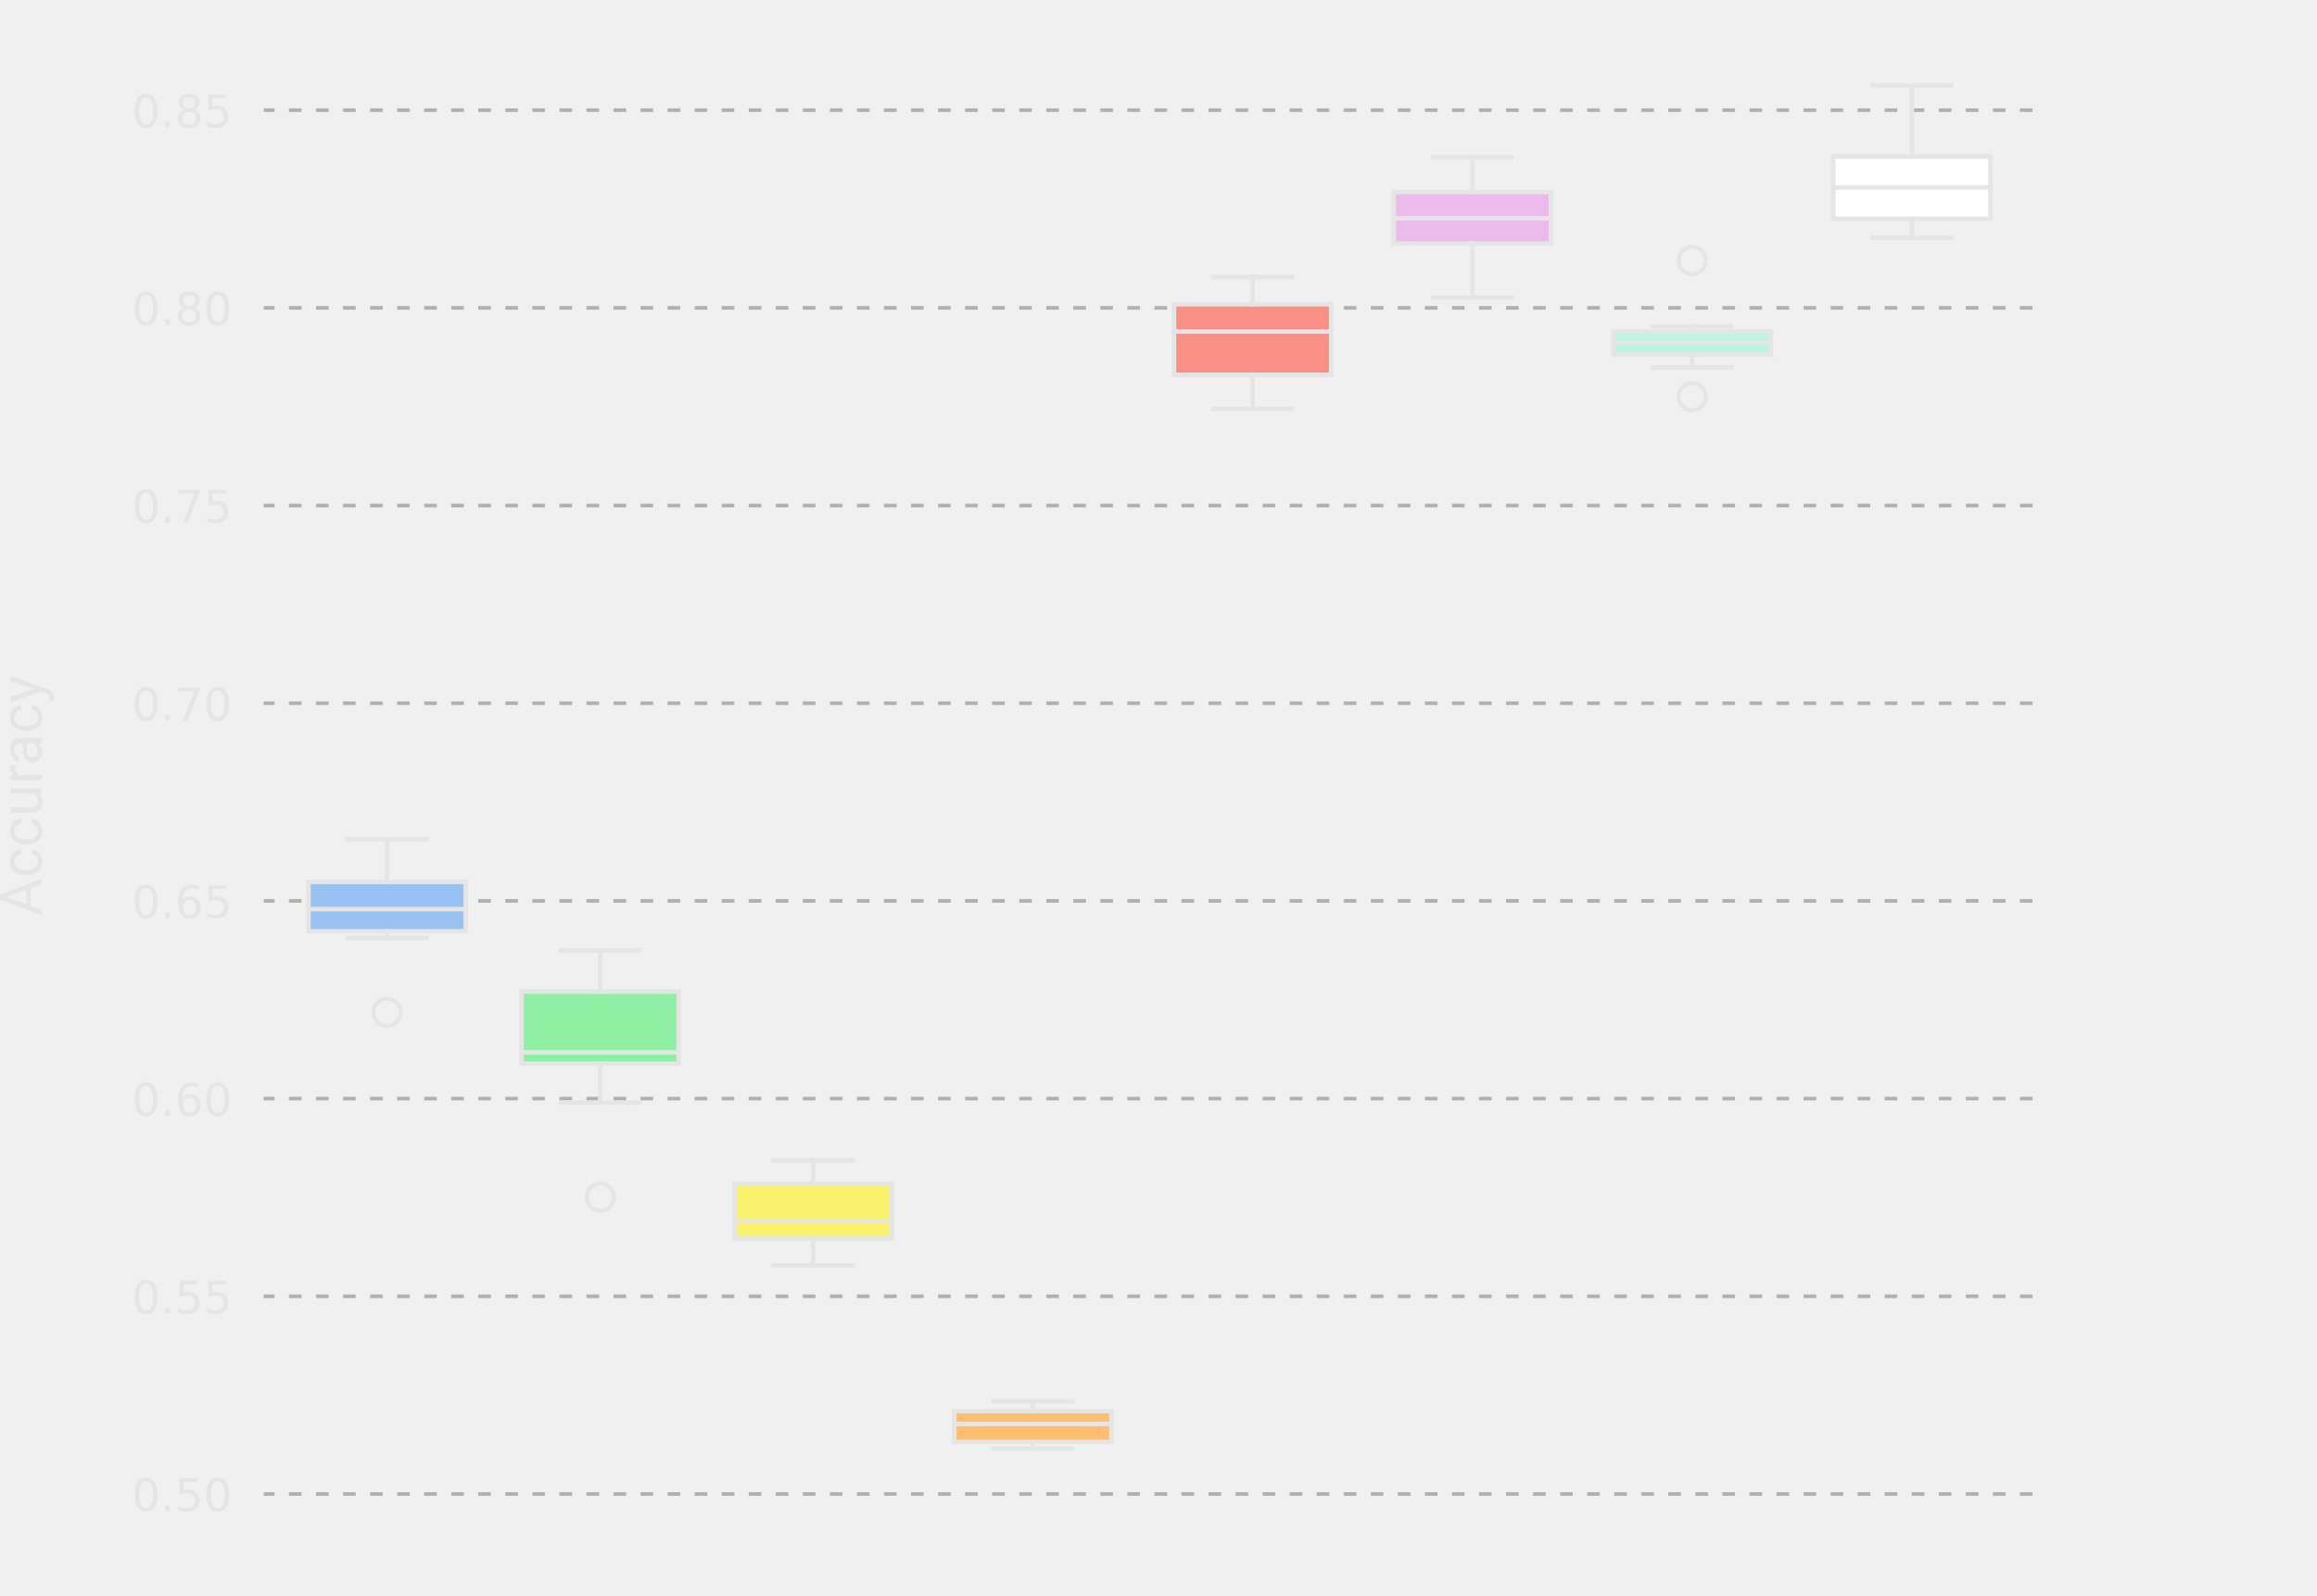
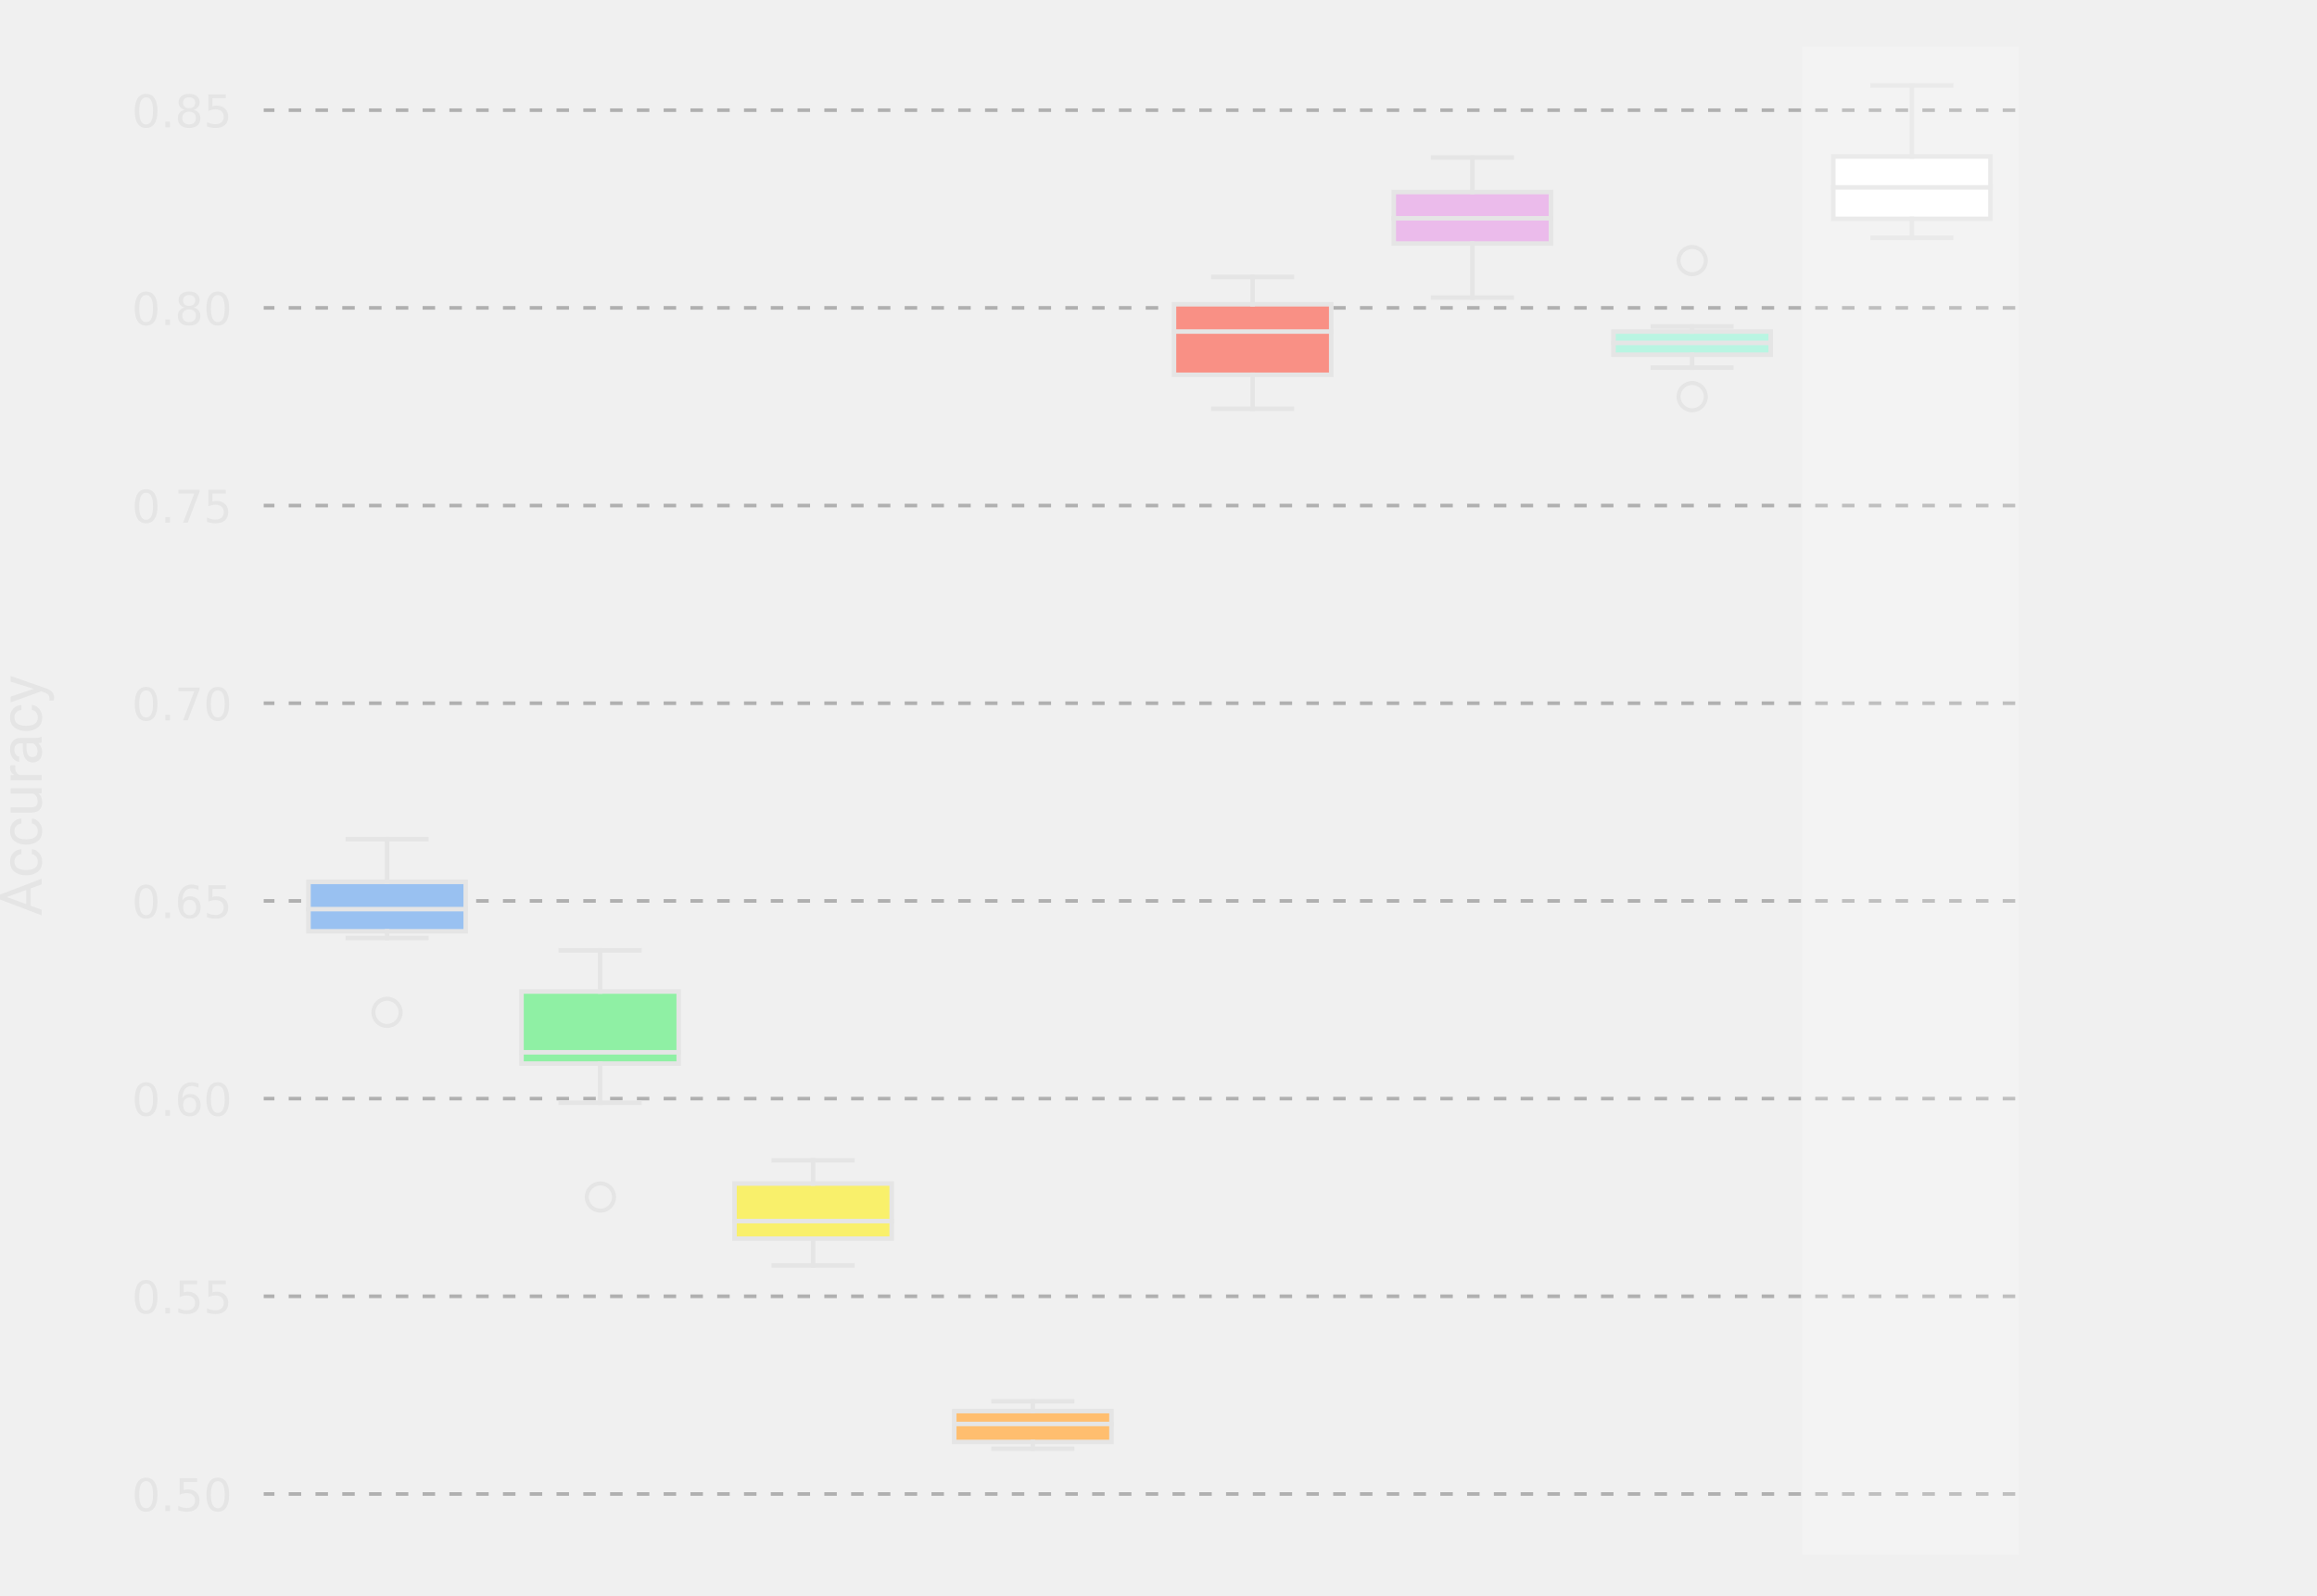
<svg xmlns="http://www.w3.org/2000/svg" xmlns:xlink="http://www.w3.org/1999/xlink" width="514pt" height="354pt" viewBox="0 0 514 354" version="1.1" id="svg1022">
  <defs id="defs6">
    <rect x="903.469" y="97.073" width="238.484" height="45.432" id="rect2431" />
    <style type="text/css" id="style4">*{stroke-linejoin: round; stroke-linecap: butt}</style>
    <rect x="903.469" y="97.073" width="238.484" height="45.432" id="rect2431-3" />
    <rect x="903.469" y="97.073" width="238.484" height="45.432" id="rect2431-7" />
    <rect x="903.469" y="97.073" width="238.484" height="45.432" id="rect2431-35" />
    <rect x="903.469" y="97.073" width="238.484" height="45.432" id="rect2431-9" />
    <rect x="903.469" y="97.073" width="238.484" height="45.432" id="rect2431-2" />
    <rect x="903.469" y="97.073" width="238.484" height="45.432" id="rect2431-0" />
    <rect x="903.469" y="97.073" width="238.484" height="45.432" id="rect2431-0-3" />
    <clipPath id="p4b27010d5b-2">
      <rect x="90" y="51.84" width="558" height="332.64" id="rect1017-0" />
    </clipPath>
    <clipPath id="clipPath4578">
      <rect x="90" y="51.84" width="558" height="332.64" id="rect4576" />
    </clipPath>
    <clipPath id="clipPath4582">
      <rect x="90" y="51.84" width="558" height="332.64" id="rect4580" />
    </clipPath>
    <clipPath id="clipPath4586">
      <rect x="90" y="51.84" width="558" height="332.64" id="rect4584" />
    </clipPath>
    <clipPath id="clipPath4590">
      <rect x="90" y="51.84" width="558" height="332.64" id="rect4588" />
    </clipPath>
    <clipPath id="clipPath4594">
      <rect x="90" y="51.84" width="558" height="332.64" id="rect4592" />
    </clipPath>
    <clipPath id="clipPath4598">
      <rect x="90" y="51.84" width="558" height="332.64" id="rect4596" />
    </clipPath>
    <clipPath id="clipPath4602">
      <rect x="90" y="51.84" width="558" height="332.64" id="rect4600" />
    </clipPath>
    <clipPath id="clipPath4606">
      <rect x="90" y="51.84" width="558" height="332.64" id="rect4604" />
    </clipPath>
    <clipPath id="clipPath4610">
      <rect x="90" y="51.84" width="558" height="332.64" id="rect4608" />
    </clipPath>
    <clipPath id="clipPath4614">
      <rect x="90" y="51.84" width="558" height="332.64" id="rect4612" />
    </clipPath>
    <clipPath id="clipPath4618">
      <rect x="90" y="51.84" width="558" height="332.64" id="rect4616" />
    </clipPath>
    <clipPath id="clipPath4622">
      <rect x="90" y="51.84" width="558" height="332.64" id="rect4620" />
    </clipPath>
    <clipPath id="clipPath4626">
      <rect x="90" y="51.84" width="558" height="332.64" id="rect4624" />
    </clipPath>
    <clipPath id="clipPath4630">
      <rect x="90" y="51.84" width="558" height="332.64" id="rect4628" />
    </clipPath>
    <clipPath id="clipPath4634">
      <rect x="90" y="51.84" width="558" height="332.64" id="rect4632" />
    </clipPath>
    <clipPath id="clipPath4638">
      <rect x="90" y="51.84" width="558" height="332.64" id="rect4636" />
    </clipPath>
    <clipPath id="clipPath4642">
      <rect x="90" y="51.84" width="558" height="332.64" id="rect4640" />
    </clipPath>
    <clipPath id="clipPath4646">
      <rect x="90" y="51.84" width="558" height="332.64" id="rect4644" />
    </clipPath>
    <clipPath id="clipPath4650">
      <rect x="90" y="51.84" width="558" height="332.64" id="rect4648" />
    </clipPath>
    <clipPath id="clipPath4654">
      <rect x="90" y="51.84" width="558" height="332.64" id="rect4652" />
    </clipPath>
    <clipPath id="clipPath4658">
      <rect x="90" y="51.84" width="558" height="332.64" id="rect4656" />
    </clipPath>
    <clipPath id="clipPath4662">
      <rect x="90" y="51.84" width="558" height="332.64" id="rect4660" />
    </clipPath>
    <clipPath id="clipPath4666">
      <rect x="90" y="51.84" width="558" height="332.64" id="rect4664" />
    </clipPath>
    <clipPath id="clipPath4670">
      <rect x="90" y="51.84" width="558" height="332.64" id="rect4668" />
    </clipPath>
    <clipPath id="clipPath4674">
      <rect x="90" y="51.84" width="558" height="332.64" id="rect4672" />
    </clipPath>
    <clipPath id="clipPath4678">
      <rect x="90" y="51.84" width="558" height="332.64" id="rect4676" />
    </clipPath>
    <clipPath id="clipPath4682">
      <rect x="90" y="51.84" width="558" height="332.64" id="rect4680" />
    </clipPath>
    <clipPath id="clipPath4686">
      <rect x="90" y="51.84" width="558" height="332.64" id="rect4684" />
    </clipPath>
    <clipPath id="clipPath4690">
      <rect x="90" y="51.84" width="558" height="332.64" id="rect4688" />
    </clipPath>
    <clipPath id="clipPath4694">
      <rect x="90" y="51.84" width="558" height="332.64" id="rect4692" />
    </clipPath>
    <clipPath id="clipPath4698">
      <rect x="90" y="51.84" width="558" height="332.64" id="rect4696" />
    </clipPath>
    <clipPath id="clipPath4702">
      <rect x="90" y="51.84" width="558" height="332.64" id="rect4700" />
    </clipPath>
    <clipPath id="clipPath4706">
      <rect x="90" y="51.84" width="558" height="332.64" id="rect4704" />
    </clipPath>
    <clipPath id="clipPath4710">
      <rect x="90" y="51.84" width="558" height="332.64" id="rect4708" />
    </clipPath>
    <clipPath id="clipPath4714">
      <rect x="90" y="51.84" width="558" height="332.64" id="rect4712" />
    </clipPath>
    <clipPath id="clipPath4718">
      <rect x="90" y="51.84" width="558" height="332.64" id="rect4716" />
    </clipPath>
    <clipPath id="clipPath4722">
      <rect x="90" y="51.84" width="558" height="332.64" id="rect4720" />
    </clipPath>
    <clipPath id="clipPath4726">
      <rect x="90" y="51.84" width="558" height="332.64" id="rect4724" />
    </clipPath>
    <clipPath id="clipPath4730">
      <rect x="90" y="51.84" width="558" height="332.64" id="rect4728" />
    </clipPath>
    <clipPath id="clipPath4734">
      <rect x="90" y="51.84" width="558" height="332.64" id="rect4732" />
    </clipPath>
    <clipPath id="clipPath4738">
      <rect x="90" y="51.84" width="558" height="332.64" id="rect4736" />
    </clipPath>
    <clipPath id="clipPath4742">
      <rect x="90" y="51.84" width="558" height="332.64" id="rect4740" />
    </clipPath>
    <clipPath id="clipPath4746">
      <rect x="90" y="51.84" width="558" height="332.64" id="rect4744" />
    </clipPath>
    <clipPath id="clipPath4750">
      <rect x="90" y="51.84" width="558" height="332.64" id="rect4748" />
    </clipPath>
    <clipPath id="clipPath4754">
      <rect x="90" y="51.84" width="558" height="332.64" id="rect4752" />
    </clipPath>
    <clipPath id="clipPath4758">
      <rect x="90" y="51.84" width="558" height="332.64" id="rect4756" />
    </clipPath>
    <clipPath id="clipPath4762">
      <rect x="90" y="51.84" width="558" height="332.64" id="rect4760" />
    </clipPath>
    <clipPath id="clipPath4766">
      <rect x="90" y="51.84" width="558" height="332.64" id="rect4764" />
    </clipPath>
    <clipPath id="clipPath4770">
      <rect x="90" y="51.84" width="558" height="332.64" id="rect4768" />
    </clipPath>
    <clipPath id="clipPath4774">
      <rect x="90" y="51.84" width="558" height="332.64" id="rect4772" />
    </clipPath>
    <clipPath id="clipPath4778">
      <rect x="90" y="51.84" width="558" height="332.64" id="rect4776" />
    </clipPath>
    <clipPath id="clipPath4782">
      <rect x="90" y="51.84" width="558" height="332.64" id="rect4780" />
    </clipPath>
    <clipPath id="clipPath4786">
      <rect x="90" y="51.84" width="558" height="332.64" id="rect4784" />
    </clipPath>
    <clipPath id="clipPath4790">
      <rect x="90" y="51.84" width="558" height="332.64" id="rect4788" />
    </clipPath>
    <clipPath id="clipPath4794">
      <rect x="90" y="51.84" width="558" height="332.64" id="rect4792" />
    </clipPath>
    <clipPath id="clipPath4798">
      <rect x="90" y="51.84" width="558" height="332.64" id="rect4796" />
    </clipPath>
    <clipPath id="clipPath4802">
      <rect x="90" y="51.84" width="558" height="332.64" id="rect4800" />
    </clipPath>
    <clipPath id="clipPath4806">
      <rect x="90" y="51.84" width="558" height="332.64" id="rect4804" />
    </clipPath>
    <path id="m43731210ed-9" d="M 0,0 H -3.5" style="stroke:#000000;stroke-width:0.8" />
    <path id="DejaVuSans-30-9" d="m 2034,4250 q -487,0 -733,-480 -245,-479 -245,-1442 0,-959 245,-1439 246,-480 733,-480 491,0 736,480 246,480 246,1439 0,963 -246,1442 -245,480 -736,480 z m 0,500 q 785,0 1199,-621 414,-620 414,-1801 0,-1178 -414,-1799 -414,-620 -1199,-620 -784,0 -1198,620 -414,621 -414,1799 0,1181 414,1801 414,621 1198,621 z" transform="scale(0.015625)" />
    <path id="DejaVuSans-2e-3" d="m 684,794 h 660 V 0 H 684 Z" transform="scale(0.015625)" />
    <path id="DejaVuSans-35-1" d="M 691,4666 H 3169 V 4134 H 1269 V 2991 q 137,47 274,70 138,23 276,23 781,0 1237,-428 457,-428 457,-1159 Q 3513,744 3044,326 2575,-91 1722,-91 1428,-91 1123,-41 819,9 494,109 v 635 q 281,-153 581,-228 300,-75 634,-75 541,0 856,284 316,284 316,772 0,487 -316,771 -315,285 -856,285 -253,0 -505,-56 -251,-56 -513,-175 z" transform="scale(0.015625)" />
    <path id="DejaVuSans-36-3" d="m 2113,2584 q -425,0 -674,-291 -248,-290 -248,-796 0,-503 248,-796 249,-292 674,-292 425,0 673,292 248,293 248,796 0,506 -248,796 -248,291 -673,291 z m 1253,1979 v -575 q -238,112 -480,171 -242,60 -480,60 -625,0 -955,-422 -329,-422 -376,-1275 184,272 462,417 279,145 613,145 703,0 1111,-427 408,-426 408,-1160 0,-719 -425,-1154 -425,-434 -1131,-434 -810,0 -1238,620 -428,621 -428,1799 0,1106 525,1764 525,658 1409,658 238,0 480,-47 242,-47 505,-140 z" transform="scale(0.015625)" />
    <path id="DejaVuSans-37-9" d="M 525,4666 H 3525 V 4397 L 1831,0 H 1172 L 2766,4134 H 525 Z" transform="scale(0.015625)" />
    <path id="DejaVuSans-38-0" d="m 2034,2216 q -450,0 -708,-241 -257,-241 -257,-662 0,-422 257,-663 258,-241 708,-241 450,0 709,242 260,243 260,662 0,421 -258,662 -257,241 -711,241 z m -631,268 q -406,100 -633,378 -226,279 -226,679 0,559 398,884 399,325 1092,325 697,0 1094,-325 397,-325 397,-884 0,-400 -227,-679 -226,-278 -629,-378 456,-106 710,-416 255,-309 255,-755 Q 3634,634 3220,271 2806,-91 2034,-91 1263,-91 848,271 434,634 434,1313 q 0,446 256,755 257,310 713,416 z m -231,997 q 0,-362 226,-565 227,-203 636,-203 407,0 636,203 230,203 230,565 0,363 -230,566 -229,203 -636,203 -409,0 -636,-203 -226,-203 -226,-566 z" transform="scale(0.015625)" />
    <path id="DejaVuSans-41-8" d="M 2188,4044 1331,1722 h 1716 z m -357,622 h 716 L 4325,0 H 3669 L 3244,1197 H 1141 L 716,0 H 50 Z" transform="scale(0.015625)" />
    <path id="DejaVuSans-79-1" d="m 2059,-325 q -243,-625 -475,-815 -231,-191 -618,-191 H 506 v 481 h 338 q 237,0 368,113 132,112 291,531 L 1606,56 191,3500 H 800 L 1894,763 2988,3500 h 609 z" transform="scale(0.015625)" />
    <path id="mbfd4c8936d-4" d="M 0,3 C 0.796,3 1.559,2.684 2.121,2.121 2.684,1.559 3,0.796 3,0 3,-0.796 2.684,-1.559 2.121,-2.121 1.559,-2.684 0.796,-3 0,-3 -0.796,-3 -1.559,-2.684 -2.121,-2.121 -2.684,-1.559 -3,-0.796 -3,0 -3,0.796 -2.684,1.559 -2.121,2.121 -1.559,2.684 -0.796,3 0,3 Z" style="stroke:#000000" />
    <defs id="defs716">
      <path id="mbfd4c8936d" d="M 0,3 C 0.796,3 1.559,2.684 2.121,2.121 2.684,1.559 3,0.796 3,0 3,-0.796 2.684,-1.559 2.121,-2.121 1.559,-2.684 0.796,-3 0,-3 -0.796,-3 -1.559,-2.684 -2.121,-2.121 -2.684,-1.559 -3,-0.796 -3,0 -3,0.796 -2.684,1.559 -2.121,2.121 -1.559,2.684 -0.796,3 0,3 Z" style="stroke:#000000" />
    </defs>
    <clipPath clipPathUnits="userSpaceOnUse" id="clipPath1">
      <g id="g2" transform="translate(177,48)">
        <rect x="-87" y="3.84" width="558" height="332.64" id="rect2" />
      </g>
    </clipPath>
    <clipPath clipPathUnits="userSpaceOnUse" id="clipPath2">
      <g id="g3" transform="translate(177,48)">
        <rect x="-87" y="3.84" width="558" height="332.64" id="rect3" />
      </g>
    </clipPath>
    <clipPath clipPathUnits="userSpaceOnUse" id="clipPath4">
      <g id="g5" transform="translate(70.5,48)">
        <rect x="19.5" y="3.84" width="558" height="332.64" id="rect5" />
      </g>
    </clipPath>
    <clipPath clipPathUnits="userSpaceOnUse" id="clipPath6">
      <g id="g7" transform="translate(48,48)">
        <rect x="42" y="3.84" width="558" height="332.64" id="rect7" />
      </g>
    </clipPath>
    <defs id="defs503">
      <path id="m43731210ed" d="M 0,0 H -3.5" style="stroke:#000000;stroke-width:0.8" />
    </defs>
  </defs>
-   <g id="line2d_17" style="stroke:#b0b0b0;stroke-dasharray:2, 4;stroke-dashoffset:0;stroke-opacity:1" transform="translate(-31.5,-48)">
+   <g id="line2d_17" style="stroke:#b0b0b0;stroke-dasharray:2, 4;stroke-dashoffset:0;stroke-opacity:1" transform="matrix(0.9901928,0,0,1,-30.61735,-48)">
    <path d="M 90,379.41 H 483.123" clip-path="url(#p4b27010d5b)" style="fill:none;stroke:#b0b0b0;stroke-width:0.8;stroke-linecap:square;stroke-dasharray:2, 4;stroke-dashoffset:0;stroke-opacity:1" id="path499" />
  </g>
  <g id="text_10" transform="translate(-31.5,-48)">
    <g transform="matrix(0.1,0,0,-0.1,60.73438,383.2088)" id="g523">
      <defs id="defs513">
        <path id="DejaVuSans-30" d="m 2034,4250 q -487,0 -733,-480 -245,-479 -245,-1442 0,-959 245,-1439 246,-480 733,-480 491,0 736,480 246,480 246,1439 0,963 -246,1442 -245,480 -736,480 z m 0,500 q 785,0 1199,-621 414,-620 414,-1801 0,-1178 -414,-1799 -414,-620 -1199,-620 -784,0 -1198,620 -414,621 -414,1799 0,1181 414,1801 414,621 1198,621 z" transform="scale(0.015625)" />
        <path id="DejaVuSans-2e" d="m 684,794 h 660 V 0 H 684 Z" transform="scale(0.015625)" />
        <path id="DejaVuSans-35" d="M 691,4666 H 3169 V 4134 H 1269 V 2991 q 137,47 274,70 138,23 276,23 781,0 1237,-428 457,-428 457,-1159 Q 3513,744 3044,326 2575,-91 1722,-91 1428,-91 1123,-41 819,9 494,109 v 635 q 281,-153 581,-228 300,-75 634,-75 541,0 856,284 316,284 316,772 0,487 -316,771 -315,285 -856,285 -253,0 -505,-56 -251,-56 -513,-175 z" transform="scale(0.015625)" />
      </defs>
      <use xlink:href="#DejaVuSans-30" id="use515" style="fill:#e5e5e5;fill-opacity:1" />
      <use xlink:href="#DejaVuSans-2e" x="63.623" id="use517" style="fill:#e5e5e5;fill-opacity:1" />
      <use xlink:href="#DejaVuSans-35" x="95.41" id="use519" style="fill:#e5e5e5;fill-opacity:1" />
      <use xlink:href="#DejaVuSans-30" x="159.033" id="use521" style="fill:#e5e5e5;fill-opacity:1" />
    </g>
  </g>
-   <g id="line2d_19" style="stroke:#b0b0b0;stroke-dasharray:2, 4;stroke-dashoffset:0;stroke-opacity:1" transform="translate(-31.5,-48)">
+   <g id="line2d_19" style="stroke:#b0b0b0;stroke-dasharray:2, 4;stroke-dashoffset:0;stroke-opacity:1" transform="matrix(0.9901928,0,0,1,-30.61735,-48)">
    <path d="M 90,335.557 H 483.047" clip-path="url(#p4b27010d5b)" style="fill:none;stroke:#b0b0b0;stroke-width:0.8;stroke-linecap:square;stroke-dasharray:2, 4;stroke-dashoffset:0;stroke-opacity:1" id="path527" />
  </g>
  <g id="text_11" transform="translate(-31.5,-48)">
    <g transform="matrix(0.1,0,0,-0.1,60.73438,339.3562)" id="g543">
      <use xlink:href="#DejaVuSans-30" id="use535" style="fill:#e5e5e5;fill-opacity:1" />
      <use xlink:href="#DejaVuSans-2e" x="63.623" id="use537" style="fill:#e5e5e5;fill-opacity:1" />
      <use xlink:href="#DejaVuSans-35" x="95.41" id="use539" style="fill:#e5e5e5;fill-opacity:1" />
      <use xlink:href="#DejaVuSans-35" x="159.033" id="use541" style="fill:#e5e5e5;fill-opacity:1" />
    </g>
  </g>
-   <g id="line2d_21" style="stroke:#b0b0b0;stroke-dasharray:2, 4;stroke-dashoffset:0;stroke-opacity:1" transform="translate(-31.5,-48)">
+   <g id="line2d_21" style="stroke:#b0b0b0;stroke-dasharray:2, 4;stroke-dashoffset:0;stroke-opacity:1" transform="matrix(0.9901928,0,0,1,-30.61735,-48)">
    <path d="M 90,291.704 H 483.214" clip-path="url(#p4b27010d5b)" style="fill:none;stroke:#b0b0b0;stroke-width:0.8;stroke-linecap:square;stroke-dasharray:2, 4;stroke-dashoffset:0;stroke-opacity:1" id="path547" />
  </g>
  <g id="text_12" transform="translate(-31.5,-48)">
    <g transform="matrix(0.1,0,0,-0.1,60.73438,295.5036)" id="g566">
      <defs id="defs556">
        <path id="DejaVuSans-36" d="m 2113,2584 q -425,0 -674,-291 -248,-290 -248,-796 0,-503 248,-796 249,-292 674,-292 425,0 673,292 248,293 248,796 0,506 -248,796 -248,291 -673,291 z m 1253,1979 v -575 q -238,112 -480,171 -242,60 -480,60 -625,0 -955,-422 -329,-422 -376,-1275 184,272 462,417 279,145 613,145 703,0 1111,-427 408,-426 408,-1160 0,-719 -425,-1154 -425,-434 -1131,-434 -810,0 -1238,620 -428,621 -428,1799 0,1106 525,1764 525,658 1409,658 238,0 480,-47 242,-47 505,-140 z" transform="scale(0.015625)" />
      </defs>
      <use xlink:href="#DejaVuSans-30" id="use558" style="fill:#e5e5e5;fill-opacity:1" />
      <use xlink:href="#DejaVuSans-2e" x="63.623" id="use560" style="fill:#e5e5e5;fill-opacity:1" />
      <use xlink:href="#DejaVuSans-36" x="95.41" id="use562" style="fill:#e5e5e5;fill-opacity:1" />
      <use xlink:href="#DejaVuSans-30" x="159.033" id="use564" style="fill:#e5e5e5;fill-opacity:1" />
    </g>
  </g>
-   <g id="line2d_23" style="stroke:#b0b0b0;stroke-dasharray:2, 4;stroke-dashoffset:0;stroke-opacity:1" transform="translate(-31.5,-48)">
+   <g id="line2d_23" style="stroke:#b0b0b0;stroke-dasharray:2, 4;stroke-dashoffset:0;stroke-opacity:1" transform="matrix(0.9901928,0,0,1,-30.61735,-48)">
    <path d="M 90,247.852 H 482.6" clip-path="url(#p4b27010d5b)" style="fill:none;stroke:#b0b0b0;stroke-width:0.8;stroke-linecap:square;stroke-dasharray:2, 4;stroke-dashoffset:0;stroke-opacity:1" id="path570" />
  </g>
  <g id="text_13" transform="translate(-31.5,-48)">
    <g transform="matrix(0.1,0,0,-0.1,60.73438,251.6511)" id="g586">
      <use xlink:href="#DejaVuSans-30" id="use578" style="fill:#e5e5e5;fill-opacity:1" />
      <use xlink:href="#DejaVuSans-2e" x="63.623" id="use580" style="fill:#e5e5e5;fill-opacity:1" />
      <use xlink:href="#DejaVuSans-36" x="95.41" id="use582" style="fill:#e5e5e5;fill-opacity:1" />
      <use xlink:href="#DejaVuSans-35" x="159.033" id="use584" style="fill:#e5e5e5;fill-opacity:1" />
    </g>
  </g>
-   <g id="line2d_25" style="stroke:#b0b0b0;stroke-dasharray:2, 4;stroke-dashoffset:0;stroke-opacity:1" transform="translate(-31.5,-48)">
+   <g id="line2d_25" style="stroke:#b0b0b0;stroke-dasharray:2, 4;stroke-dashoffset:0;stroke-opacity:1" transform="matrix(0.9901928,0,0,1,-30.61735,-48)">
    <path d="M 90,203.999 H 483.072" clip-path="url(#p4b27010d5b)" style="fill:none;stroke:#b0b0b0;stroke-width:0.8;stroke-linecap:square;stroke-dasharray:2, 4;stroke-dashoffset:0;stroke-opacity:1" id="path590" />
  </g>
  <g id="text_14" transform="translate(-31.5,-48)">
    <g transform="matrix(0.1,0,0,-0.1,60.73438,207.7985)" id="g609">
      <defs id="defs599">
        <path id="DejaVuSans-37" d="M 525,4666 H 3525 V 4397 L 1831,0 H 1172 L 2766,4134 H 525 Z" transform="scale(0.015625)" />
      </defs>
      <use xlink:href="#DejaVuSans-30" id="use601" style="fill:#e5e5e5;fill-opacity:1" />
      <use xlink:href="#DejaVuSans-2e" x="63.623" id="use603" style="fill:#e5e5e5;fill-opacity:1" />
      <use xlink:href="#DejaVuSans-37" x="95.41" id="use605" style="fill:#e5e5e5;fill-opacity:1" />
      <use xlink:href="#DejaVuSans-30" x="159.033" id="use607" style="fill:#e5e5e5;fill-opacity:1" />
    </g>
  </g>
-   <g id="line2d_27" style="stroke:#b0b0b0;stroke-dasharray:2, 4;stroke-dashoffset:0;stroke-opacity:1" transform="translate(-31.5,-48)">
+   <g id="line2d_27" style="stroke:#b0b0b0;stroke-dasharray:2, 4;stroke-dashoffset:0;stroke-opacity:1" transform="matrix(0.9901928,0,0,1,-30.61735,-48)">
    <path d="M 90,160.147 H 482.594" clip-path="url(#p4b27010d5b)" style="fill:none;stroke:#b0b0b0;stroke-width:0.8;stroke-linecap:square;stroke-dasharray:2, 4;stroke-dashoffset:0;stroke-opacity:1" id="path613" />
  </g>
  <g id="text_15" transform="translate(-31.5,-48)">
    <g transform="matrix(0.1,0,0,-0.1,60.73438,163.9459)" id="g629">
      <use xlink:href="#DejaVuSans-30" id="use621" style="fill:#e5e5e5;fill-opacity:1" />
      <use xlink:href="#DejaVuSans-2e" x="63.623" id="use623" style="fill:#e5e5e5;fill-opacity:1" />
      <use xlink:href="#DejaVuSans-37" x="95.41" id="use625" style="fill:#e5e5e5;fill-opacity:1" />
      <use xlink:href="#DejaVuSans-35" x="159.033" id="use627" style="fill:#e5e5e5;fill-opacity:1" />
    </g>
  </g>
-   <g id="line2d_29" style="stroke:#b0b0b0;stroke-dasharray:2, 4;stroke-dashoffset:0;stroke-opacity:1" transform="translate(-31.5,-48)">
+   <g id="line2d_29" style="stroke:#b0b0b0;stroke-dasharray:2, 4;stroke-dashoffset:0;stroke-opacity:1" transform="matrix(0.9901928,0,0,1,-30.61735,-48)">
    <path d="M 90,116.294 H 482.881" clip-path="url(#p4b27010d5b)" style="fill:none;stroke:#b0b0b0;stroke-width:0.8;stroke-linecap:square;stroke-dasharray:2, 4;stroke-dashoffset:0;stroke-opacity:1" id="path633" />
  </g>
  <g id="text_16" transform="translate(-31.5,-48)">
    <g transform="matrix(0.1,0,0,-0.1,60.73438,120.0934)" id="g652">
      <defs id="defs642">
        <path id="DejaVuSans-38" d="m 2034,2216 q -450,0 -708,-241 -257,-241 -257,-662 0,-422 257,-663 258,-241 708,-241 450,0 709,242 260,243 260,662 0,421 -258,662 -257,241 -711,241 z m -631,268 q -406,100 -633,378 -226,279 -226,679 0,559 398,884 399,325 1092,325 697,0 1094,-325 397,-325 397,-884 0,-400 -227,-679 -226,-278 -629,-378 456,-106 710,-416 255,-309 255,-755 Q 3634,634 3220,271 2806,-91 2034,-91 1263,-91 848,271 434,634 434,1313 q 0,446 256,755 257,310 713,416 z m -231,997 q 0,-362 226,-565 227,-203 636,-203 407,0 636,203 230,203 230,565 0,363 -230,566 -229,203 -636,203 -409,0 -636,-203 -226,-203 -226,-566 z" transform="scale(0.015625)" />
      </defs>
      <use xlink:href="#DejaVuSans-30" id="use644" style="fill:#e5e5e5;fill-opacity:1" />
      <use xlink:href="#DejaVuSans-2e" x="63.623" id="use646" style="fill:#e5e5e5;fill-opacity:1" />
      <use xlink:href="#DejaVuSans-38" x="95.41" id="use648" style="fill:#e5e5e5;fill-opacity:1" />
      <use xlink:href="#DejaVuSans-30" x="159.033" id="use650" style="fill:#e5e5e5;fill-opacity:1" />
    </g>
  </g>
-   <g id="line2d_31" style="stroke:#b0b0b0;stroke-dasharray:2, 4;stroke-dashoffset:0;stroke-opacity:1" transform="translate(-31.5,-48)">
+   <g id="line2d_31" style="stroke:#b0b0b0;stroke-dasharray:2, 4;stroke-dashoffset:0;stroke-opacity:1" transform="matrix(0.9901928,0,0,1,-30.61735,-48)">
    <path d="M 90,72.442 H 483.057" clip-path="url(#p4b27010d5b)" style="fill:none;stroke:#b0b0b0;stroke-width:0.8;stroke-linecap:square;stroke-dasharray:2, 4;stroke-dashoffset:0;stroke-opacity:1" id="path656" />
  </g>
  <g id="text_17" transform="translate(-31.5,-48)">
    <g transform="matrix(0.1,0,0,-0.1,60.73438,76.24079)" id="g672">
      <use xlink:href="#DejaVuSans-30" id="use664" style="fill:#e5e5e5;fill-opacity:1" />
      <use xlink:href="#DejaVuSans-2e" x="63.623" id="use666" style="fill:#e5e5e5;fill-opacity:1" />
      <use xlink:href="#DejaVuSans-38" x="95.41" id="use668" style="fill:#e5e5e5;fill-opacity:1" />
      <use xlink:href="#DejaVuSans-35" x="159.033" id="use670" style="fill:#e5e5e5;fill-opacity:1" />
    </g>
  </g>
  <path d="m 107.438,254.59 h 34.875 v -10.963 h -34.875 z" clip-path="url(#p4b27010d5b)" style="fill:#99c1f1;fill-opacity:1;stroke:#e5e5e5;stroke-linejoin:miter;stroke-opacity:1" id="path700" transform="translate(-39,-48)" />
  <path d="m 124.875,254.59 v 1.485" clip-path="url(#p4b27010d5b)" style="fill:none;stroke:#e5e5e5;stroke-linecap:square;stroke-opacity:1" id="path703" transform="translate(-39,-48)" />
  <path d="m 124.875,243.626 v -9.479" clip-path="url(#p4b27010d5b)" style="fill:none;stroke:#e5e5e5;stroke-linecap:square;stroke-opacity:1" id="path706" transform="translate(-39,-48)" />
  <path d="m 116.156,256.074 h 17.438" clip-path="url(#p4b27010d5b)" style="fill:none;stroke:#e5e5e5;stroke-linecap:square;stroke-opacity:1" id="path709" transform="translate(-39,-48)" />
  <path d="m 116.156,234.148 h 17.438" clip-path="url(#p4b27010d5b)" style="fill:none;stroke:#e5e5e5;stroke-linecap:square;stroke-opacity:1" id="path712" transform="translate(-39,-48)" />
  <path d="m 177.188,283.939 h 34.875 v -15.988 h -34.875 z" clip-path="url(#p4b27010d5b)" style="fill:#8ff0a4;fill-opacity:1;stroke:#e5e5e5;stroke-linejoin:miter;stroke-opacity:1" id="path723" transform="translate(-61.5,-48)" />
  <path d="m 194.625,283.939 v 8.679" clip-path="url(#p4b27010d5b)" style="fill:none;stroke:#e5e5e5;stroke-linecap:square;stroke-opacity:1" id="path726" transform="translate(-61.5,-48)" />
  <path d="m 194.625,267.951 v -9.136" clip-path="url(#p4b27010d5b)" style="fill:none;stroke:#e5e5e5;stroke-linecap:square;stroke-opacity:1" id="path729" transform="translate(-61.5,-48)" />
  <path d="m 185.906,292.618 h 17.438" clip-path="url(#p4b27010d5b)" style="fill:none;stroke:#e5e5e5;stroke-linecap:square;stroke-opacity:1" id="path732" transform="translate(-61.5,-48)" />
  <path d="m 185.906,258.815 h 17.438" clip-path="url(#p4b27010d5b)" style="fill:none;stroke:#e5e5e5;stroke-linecap:square;stroke-opacity:1" id="path735" transform="translate(-61.5,-48)" />
  <path d="m 246.938,322.767 h 34.875 v -12.219 h -34.875 z" clip-path="url(#p4b27010d5b)" style="fill:#f9f06b;fill-opacity:1;stroke:#e5e5e5;stroke-linejoin:miter;stroke-opacity:1" id="path743" transform="translate(-84,-48)" />
  <path d="m 264.375,322.767 v 5.938" clip-path="url(#p4b27010d5b)" style="fill:none;stroke:#e5e5e5;stroke-linecap:square;stroke-opacity:1" id="path746" transform="translate(-84,-48)" />
  <path d="m 264.375,310.547 v -5.139" clip-path="url(#p4b27010d5b)" style="fill:none;stroke:#e5e5e5;stroke-linecap:square;stroke-opacity:1" id="path749" transform="translate(-84,-48)" />
  <path d="m 255.656,328.705 h 17.438" clip-path="url(#p4b27010d5b)" style="fill:none;stroke:#e5e5e5;stroke-linecap:square;stroke-opacity:1" id="path752" transform="translate(-84,-48)" />
  <path d="m 255.656,305.408 h 17.438" clip-path="url(#p4b27010d5b)" style="fill:none;stroke:#e5e5e5;stroke-linecap:square;stroke-opacity:1" id="path755" transform="translate(-84,-48)" />
  <path d="m 316.688,367.875 h 34.875 v -6.852 h -34.875 z" clip-path="url(#p4b27010d5b)" style="fill:#ffbe6f;fill-opacity:1;stroke:#e5e5e5;stroke-linejoin:miter;stroke-opacity:1" id="path759" transform="translate(-105,-48)" />
  <path d="M 334.125,367.875 V 369.36" clip-path="url(#p4b27010d5b)" style="fill:none;stroke:#e5e5e5;stroke-linecap:square;stroke-opacity:1" id="path762" transform="translate(-105,-48)" />
  <path d="m 334.125,361.023 v -2.17" clip-path="url(#p4b27010d5b)" style="fill:none;stroke:#e5e5e5;stroke-linecap:square;stroke-opacity:1" id="path765" transform="translate(-105,-48)" />
  <path d="m 325.406,369.36 h 17.438" clip-path="url(#p4b27010d5b)" style="fill:none;stroke:#e5e5e5;stroke-linecap:square;stroke-opacity:1" id="path768" transform="translate(-105,-48)" />
  <path d="m 325.406,358.854 h 17.438" clip-path="url(#p4b27010d5b)" style="fill:none;stroke:#e5e5e5;stroke-linecap:square;stroke-opacity:1" id="path771" transform="translate(-105,-48)" />
  <path d="m 386.438,131.14 h 34.875 v -15.645 h -34.875 z" clip-path="url(#p4b27010d5b)" style="fill:#f99085;fill-opacity:1;stroke:#e5e5e5;stroke-linejoin:miter;stroke-opacity:1" id="path775" transform="translate(-126,-48)" />
  <path d="m 403.875,131.14 v 7.537" clip-path="url(#p4b27010d5b)" style="fill:none;stroke:#e5e5e5;stroke-linecap:square;stroke-opacity:1" id="path778" transform="translate(-126,-48)" />
  <path d="m 403.875,115.495 v -6.053" clip-path="url(#p4b27010d5b)" style="fill:none;stroke:#e5e5e5;stroke-linecap:square;stroke-opacity:1" id="path781" transform="translate(-126,-48)" />
  <path d="m 395.156,138.677 h 17.438" clip-path="url(#p4b27010d5b)" style="fill:none;stroke:#e5e5e5;stroke-linecap:square;stroke-opacity:1" id="path784" transform="translate(-126,-48)" />
  <path d="m 395.156,109.442 h 17.438" clip-path="url(#p4b27010d5b)" style="fill:none;stroke:#e5e5e5;stroke-linecap:square;stroke-opacity:1" id="path787" transform="translate(-126,-48)" />
  <path d="m 456.188,102.019 h 34.875 V 90.599 h -34.875 z" clip-path="url(#p4b27010d5b)" style="fill:#ebbbeb;fill-opacity:1;stroke:#e5e5e5;stroke-linejoin:miter;stroke-opacity:1" id="path791" transform="translate(-147,-48)" />
  <path d="m 473.625,102.019 v 11.991" clip-path="url(#p4b27010d5b)" style="fill:none;stroke:#e5e5e5;stroke-linecap:square;stroke-opacity:1" id="path794" transform="translate(-147,-48)" />
  <path d="m 473.625,90.599 v -7.651" clip-path="url(#p4b27010d5b)" style="fill:none;stroke:#e5e5e5;stroke-linecap:square;stroke-opacity:1" id="path797" transform="translate(-147,-48)" />
  <path d="m 464.906,114.01 h 17.438" clip-path="url(#p4b27010d5b)" style="fill:none;stroke:#e5e5e5;stroke-linecap:square;stroke-opacity:1" id="path800" transform="translate(-147,-48)" />
  <path d="m 464.906,82.948 h 17.438" clip-path="url(#p4b27010d5b)" style="fill:none;stroke:#e5e5e5;stroke-linecap:square;stroke-opacity:1" id="path803" transform="translate(-147,-48)" />
  <path d="m 525.938,126.686 h 34.875 v -5.139 h -34.875 z" clip-path="url(#p4b27010d5b)" style="fill:#b9f5e2;fill-opacity:1;stroke:#e5e5e5;stroke-linejoin:miter;stroke-opacity:1" id="path807" transform="translate(-168,-48)" />
  <path d="m 543.375,126.686 v 2.855" clip-path="url(#p4b27010d5b)" style="fill:none;stroke:#e5e5e5;stroke-linecap:square;stroke-opacity:1" id="path810" transform="translate(-168,-48)" />
  <path d="m 543.375,121.547 v -1.142" clip-path="url(#p4b27010d5b)" style="fill:none;stroke:#e5e5e5;stroke-linecap:square;stroke-opacity:1" id="path813" transform="translate(-168,-48)" />
  <path d="m 534.656,129.541 h 17.438" clip-path="url(#p4b27010d5b)" style="fill:none;stroke:#e5e5e5;stroke-linecap:square;stroke-opacity:1" id="path816" transform="translate(-168,-48)" />
  <path d="m 534.656,120.405 h 17.438" clip-path="url(#p4b27010d5b)" style="fill:none;stroke:#e5e5e5;stroke-linecap:square;stroke-opacity:1" id="path819" transform="translate(-168,-48)" />
  <path d="m 595.688,96.538 h 34.875 V 82.72 h -34.875 z" clip-path="url(#p4b27010d5b)" style="fill:#ffffff;fill-opacity:1;stroke:#e5e5e5;stroke-linejoin:miter;stroke-opacity:1" id="path829" transform="translate(-189,-48)" />
  <path d="m 613.125,96.538 v 4.225" clip-path="url(#p4b27010d5b)" style="fill:none;stroke:#e5e5e5;stroke-linecap:square;stroke-opacity:1" id="path832" transform="translate(-189,-48)" />
  <path d="M 613.125,82.72 V 66.96" clip-path="url(#p4b27010d5b)" style="fill:none;stroke:#e5e5e5;stroke-linecap:square;stroke-opacity:1" id="path835" transform="translate(-189,-48)" />
  <path d="m 604.406,100.763 h 17.438" clip-path="url(#p4b27010d5b)" style="fill:none;stroke:#e5e5e5;stroke-linecap:square;stroke-opacity:1" id="path838" transform="translate(-189,-48)" />
  <path d="m 604.406,66.96 h 17.438" clip-path="url(#p4b27010d5b)" style="fill:none;stroke:#e5e5e5;stroke-linecap:square;stroke-opacity:1" id="path841" transform="translate(-189,-48)" />
  <path d="m 107.438,249.679 h 34.875" clip-path="url(#p4b27010d5b)" style="fill:none;stroke:#e5e5e5;stroke-linecap:square;stroke-opacity:1" id="path845" transform="translate(-39,-48)" />
  <path d="m 177.188,281.426 h 34.875" clip-path="url(#p4b27010d5b)" style="fill:none;stroke:#e5e5e5;stroke-linecap:square;stroke-opacity:1" id="path848" transform="translate(-61.5,-48)" />
  <path d="m 246.938,318.884 h 34.875" clip-path="url(#p4b27010d5b)" style="fill:none;stroke:#e5e5e5;stroke-linecap:square;stroke-opacity:1" id="path851" transform="translate(-84,-48)" />
  <path d="m 316.688,363.878 h 34.875" clip-path="url(#p4b27010d5b)" style="fill:none;stroke:#e5e5e5;stroke-linecap:square;stroke-opacity:1" id="path854" transform="translate(-105,-48)" />
  <path d="m 386.438,121.547 h 34.875" clip-path="url(#p4b27010d5b)" style="fill:none;stroke:#e5e5e5;stroke-linecap:square;stroke-opacity:1" id="path857" transform="translate(-126,-48)" />
  <path d="m 456.188,96.423 h 34.875" clip-path="url(#p4b27010d5b)" style="fill:none;stroke:#e5e5e5;stroke-linecap:square;stroke-opacity:1" id="path860" transform="translate(-147,-48)" />
  <path d="m 525.938,124.06 h 34.875" clip-path="url(#p4b27010d5b)" style="fill:none;stroke:#e5e5e5;stroke-linecap:square;stroke-opacity:1" id="path863" transform="translate(-168,-48)" />
  <path d="m 595.688,89.571 h 34.875" clip-path="url(#p4b27010d5b)" style="fill:none;stroke:#e5e5e5;stroke-linecap:square;stroke-opacity:1" id="path866" transform="translate(-189,-48)" />
  <text xml:space="preserve" style="font-style:normal;font-weight:normal;font-size:13px;line-height:1.25;font-family:sans-serif;fill:#e5e5e5;fill-opacity:1;stroke:none;stroke-width:0.75" x="-203.237" y="9.232" id="text8941" transform="rotate(-90)">
    <tspan id="tspan8939" style="font-style:normal;font-variant:normal;font-weight:normal;font-stretch:normal;font-size:13px;font-family:Roboto;-inkscape-font-specification:Roboto;fill:#e5e5e5;fill-opacity:1;stroke-width:0.75" x="-203.237" y="9.232">Accuracy</tspan>
  </text>
  <defs id="defs1020">
    <clipPath id="p4b27010d5b">
      <rect x="90" y="51.84" width="558" height="332.64" id="rect1017" />
    </clipPath>
  </defs>
  <circle style="fill:none;fill-opacity:1;stroke:#e5e5e5;stroke-width:0.893;stroke-linecap:round;stroke-linejoin:round;stroke-miterlimit:10;stroke-dasharray:none;stroke-opacity:1" id="path8" cx="85.858" cy="224.569" r="3.023" />
  <circle style="fill:none;fill-opacity:1;stroke:#e5e5e5;stroke-width:0.893;stroke-linecap:round;stroke-linejoin:round;stroke-miterlimit:10;stroke-dasharray:none;stroke-opacity:1" id="path8-3" cx="133.195" cy="265.542" r="3.023" />
  <circle style="fill:none;fill-opacity:1;stroke:#e5e5e5;stroke-width:0.893;stroke-linecap:round;stroke-linejoin:round;stroke-miterlimit:10;stroke-dasharray:none;stroke-opacity:1" id="path8-6" cx="375.391" cy="87.989" r="3.023" />
  <circle style="fill:none;fill-opacity:1;stroke:#e5e5e5;stroke-width:0.893;stroke-linecap:round;stroke-linejoin:round;stroke-miterlimit:10;stroke-dasharray:none;stroke-opacity:1" id="path8-7" cx="375.392" cy="57.808" r="3.023" />
+   <rect style="opacity:0.187;fill:#ffffff;fill-opacity:1;stroke-width:1.279;stroke-linecap:round;stroke-linejoin:round;stroke-miterlimit:10" id="rect1" width="48.02" height="334.65" x="399.838" y="10.315" />
</svg>
